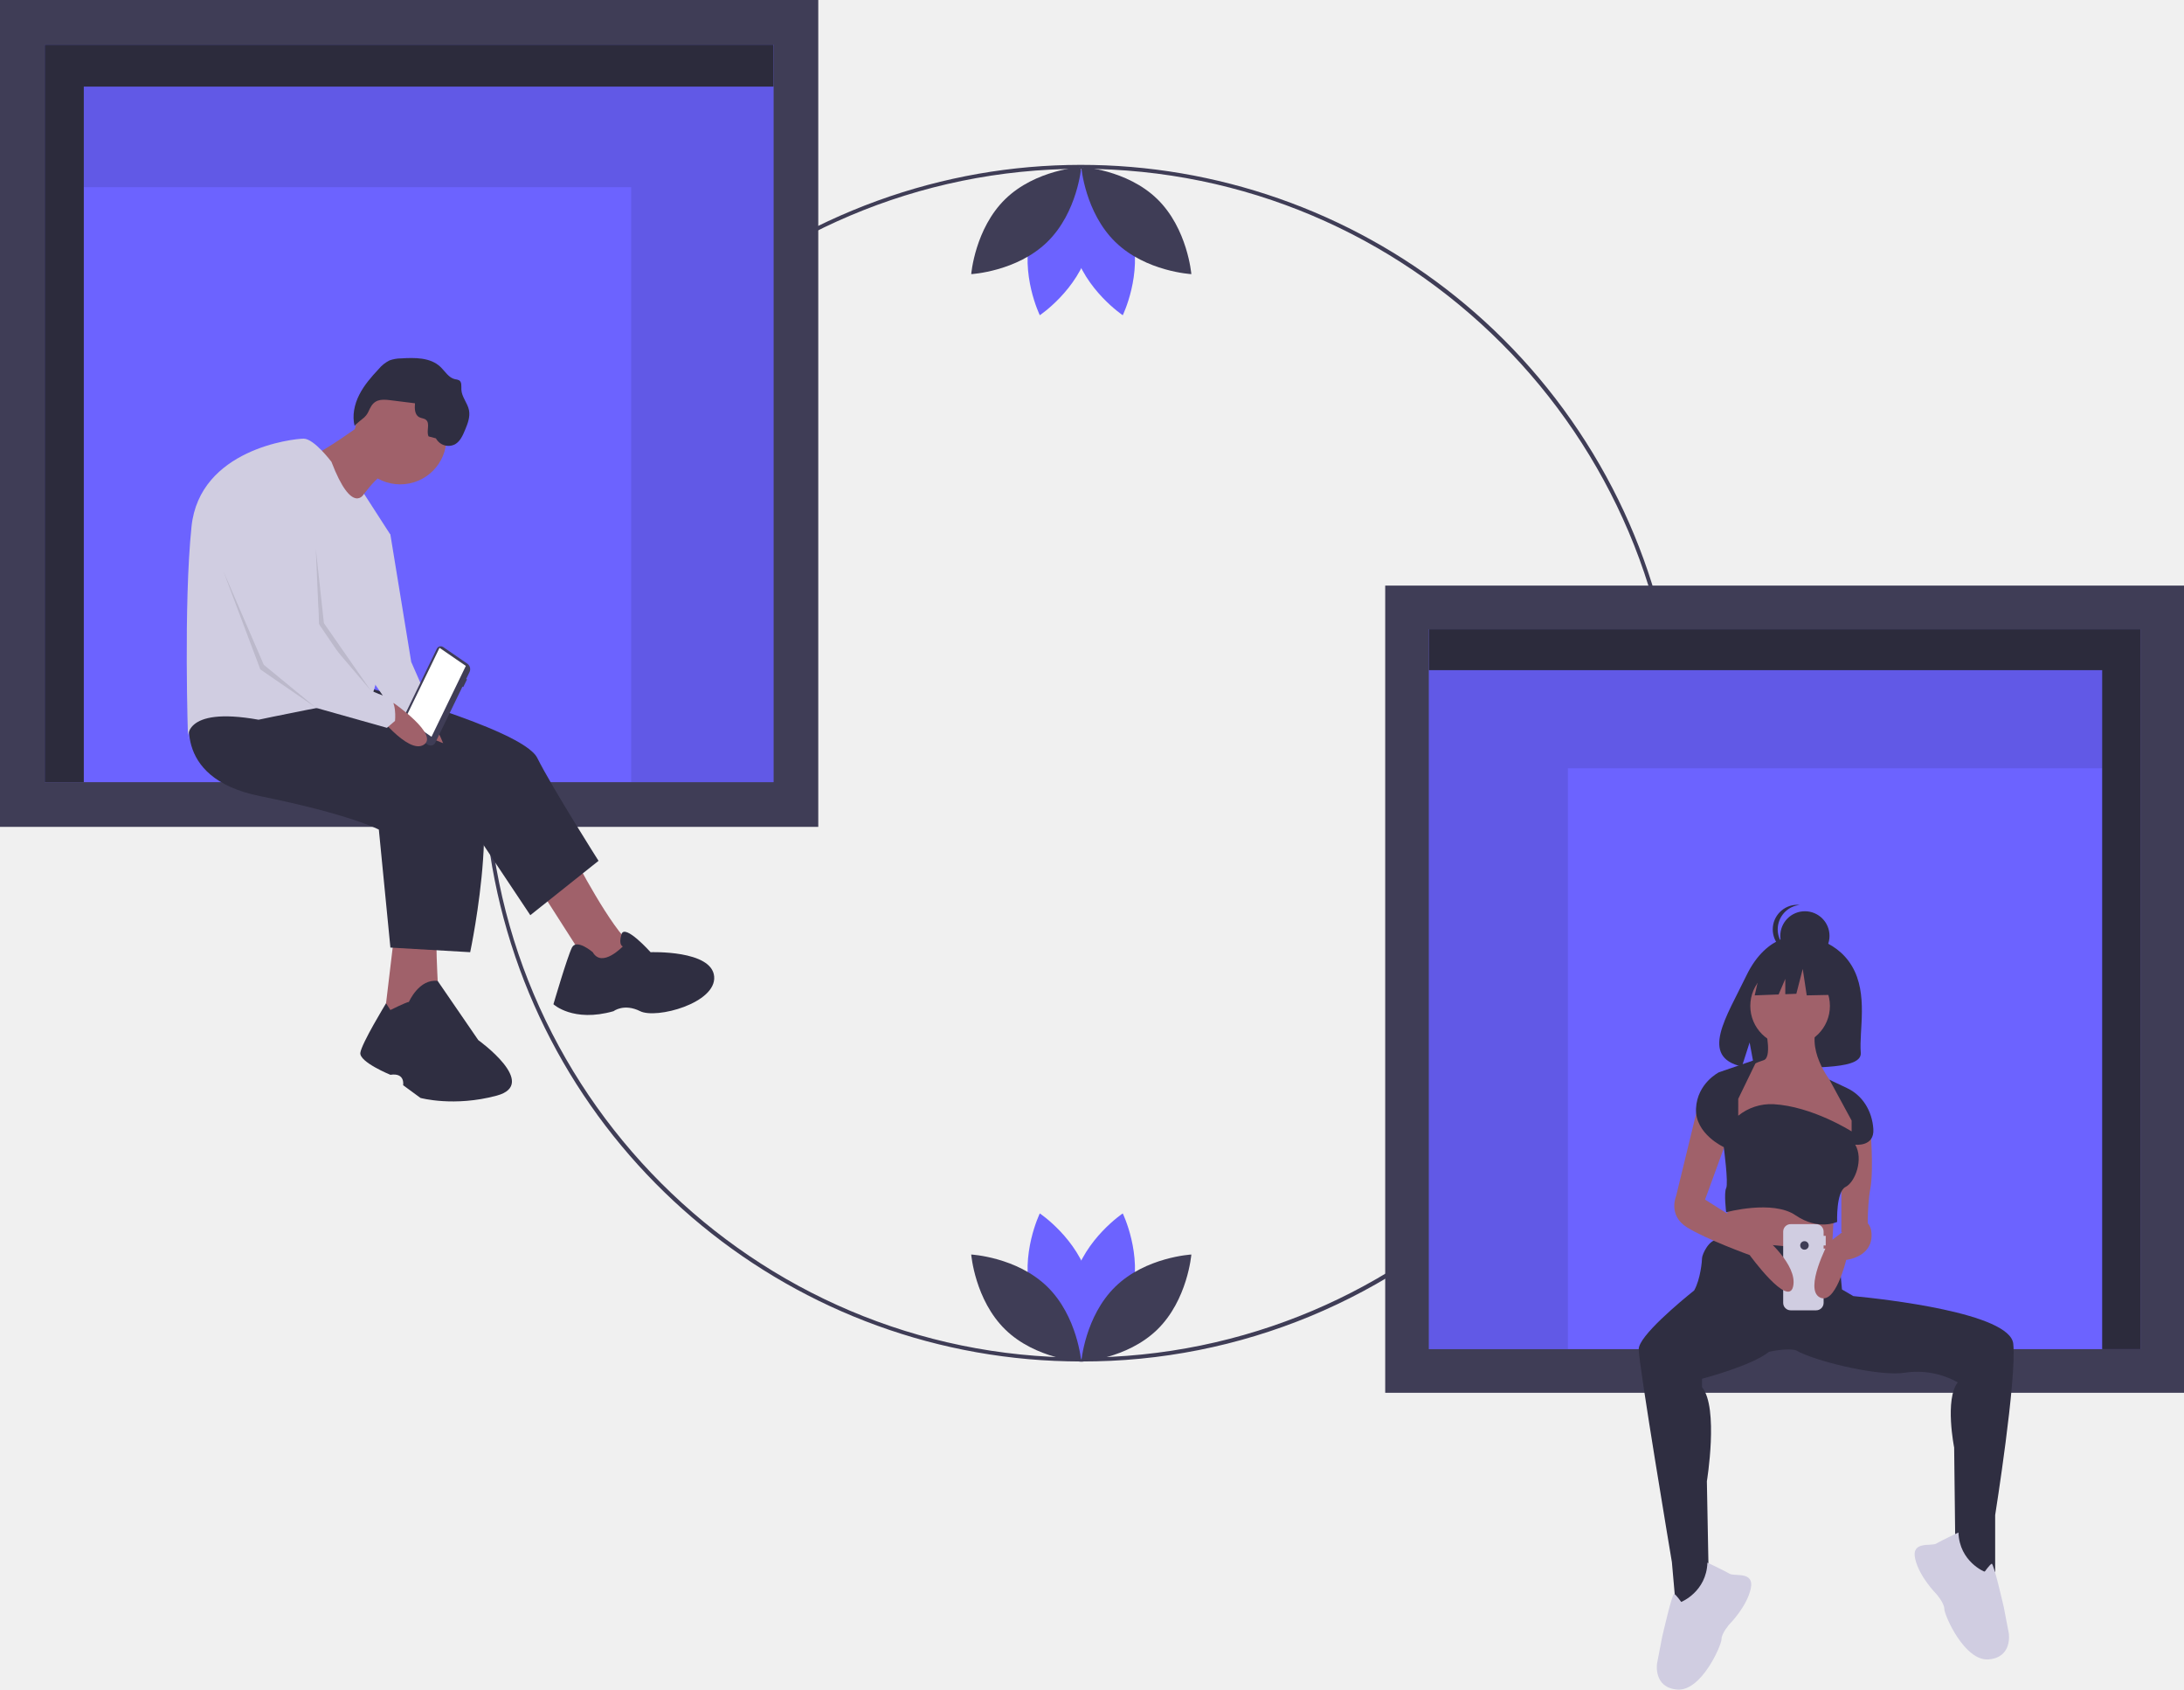
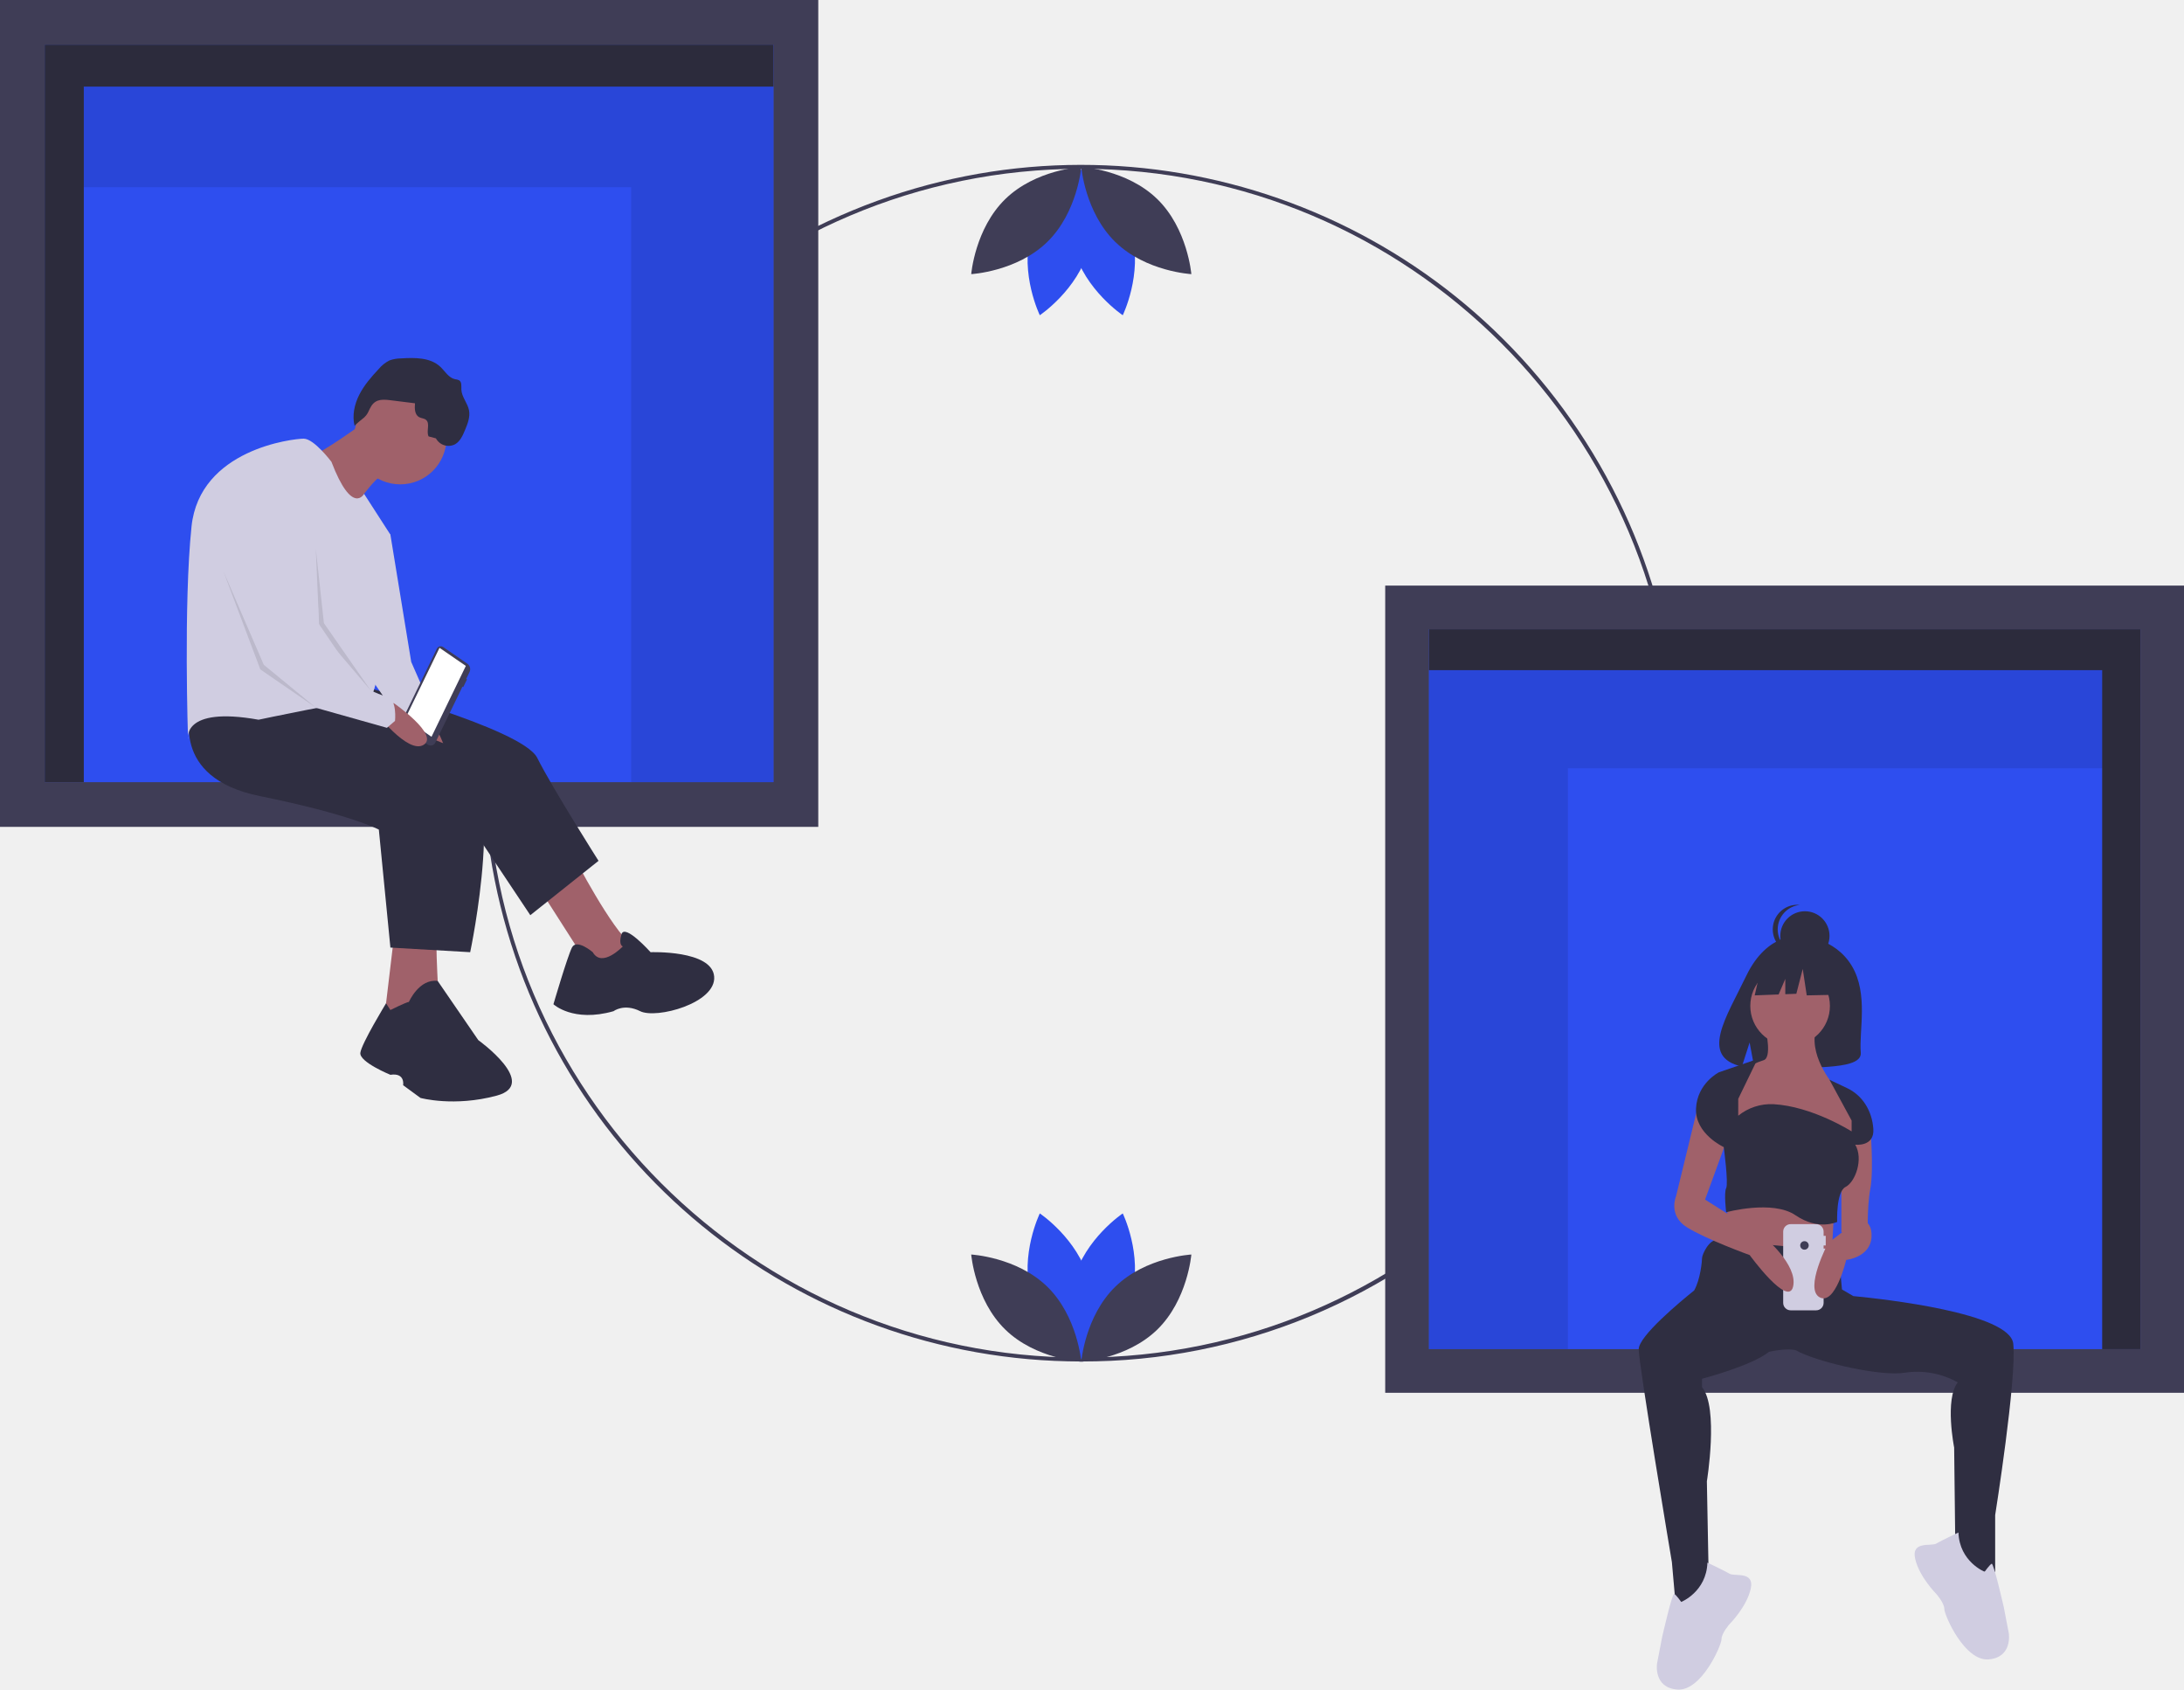
<svg xmlns="http://www.w3.org/2000/svg" id="ba0517ec-fec1-49ce-b646-53a5b94e2df0" data-name="Layer 1" width="1121" height="867.011" viewBox="0 0 1121 867.011">
  <path d="M594.5,715.121a306.999,306.999,0,1,1,217.082-89.918A304.991,304.991,0,0,1,594.5,715.121Zm0-612c-168.178,0-305,136.822-305,305s136.822,305,305,305,305-136.822,305-305S762.678,103.121,594.5,103.121Z" transform="translate(-39.5 -16.49472)" fill="#3f3d56" />
-   <path d="M620.359,681.221c-5.685,21.015-25.158,34.031-25.158,34.031s-10.255-21.057-4.57-42.073,25.158-34.031,25.158-34.031S626.044,660.206,620.359,681.221Z" transform="translate(-39.5 -16.49472)" fill="#6c63ff" />
-   <path d="M568.641,681.221c5.685,21.015,25.158,34.031,25.158,34.031s10.255-21.057,4.57-42.073-25.158-34.031-25.158-34.031S562.956,660.206,568.641,681.221Z" transform="translate(-39.5 -16.49472)" fill="#6c63ff" />
+   <path d="M620.359,681.221c-5.685,21.015-25.158,34.031-25.158,34.031s-10.255-21.057-4.57-42.073,25.158-34.031,25.158-34.031S626.044,660.206,620.359,681.221Z" transform="translate(-39.5 -16.49472)" fill="#2e4eef" />
+   <path d="M568.641,681.221c5.685,21.015,25.158,34.031,25.158,34.031s10.255-21.057,4.57-42.073-25.158-34.031-25.158-34.031S562.956,660.206,568.641,681.221Z" transform="translate(-39.5 -16.49472)" fill="#2e4eef" />
  <path d="M576.995,676.705C592.595,691.891,594.5,715.235,594.5,715.235s-23.387-1.277-38.987-16.463-17.505-38.53-17.505-38.53S561.395,661.519,576.995,676.705Z" transform="translate(-39.5 -16.49472)" fill="#3f3d56" />
  <path d="M612.005,676.705C596.405,691.891,594.5,715.235,594.5,715.235s23.387-1.277,38.987-16.463,17.505-38.53,17.505-38.53S627.605,661.519,612.005,676.705Z" transform="translate(-39.5 -16.49472)" fill="#3f3d56" />
-   <path d="M568.641,136.179c5.685-21.015,25.158-34.031,25.158-34.031s10.255,21.057,4.57,42.073S573.211,178.252,573.211,178.252,562.956,157.195,568.641,136.179Z" transform="translate(-39.5 -16.49472)" fill="#6c63ff" />
-   <path d="M620.359,136.179c-5.685-21.015-25.158-34.031-25.158-34.031s-10.255,21.057-4.57,42.073S615.789,178.252,615.789,178.252,626.044,157.195,620.359,136.179Z" transform="translate(-39.5 -16.49472)" fill="#6c63ff" />
+   <path d="M568.641,136.179c5.685-21.015,25.158-34.031,25.158-34.031s10.255,21.057,4.57,42.073S573.211,178.252,573.211,178.252,562.956,157.195,568.641,136.179Z" transform="translate(-39.5 -16.49472)" fill="#2e4eef" />
+   <path d="M620.359,136.179c-5.685-21.015-25.158-34.031-25.158-34.031s-10.255,21.057-4.57,42.073S615.789,178.252,615.789,178.252,626.044,157.195,620.359,136.179Z" transform="translate(-39.5 -16.49472)" fill="#2e4eef" />
  <path d="M612.005,140.696C596.405,125.51,594.5,102.166,594.5,102.166s23.387,1.277,38.987,16.463,17.505,38.53,17.505,38.53S627.605,155.882,612.005,140.696Z" transform="translate(-39.5 -16.49472)" fill="#3f3d56" />
  <path d="M576.995,140.696C592.595,125.51,594.5,102.166,594.5,102.166s-23.387,1.277-38.987,16.463-17.505,38.53-17.505,38.53S561.395,155.882,576.995,140.696Z" transform="translate(-39.5 -16.49472)" fill="#3f3d56" />
-   <rect x="14.628" y="12.677" width="397.455" height="404.167" fill="#6c63ff" />
+   <rect x="14.628" y="12.677" width="397.455" height="404.167" fill="#2e4eef" />
  <polygon points="397.065 22.935 43.003 22.935 22.935 22.935 22.935 44.437 22.935 401.365 43.003 401.365 43.003 44.437 397.065 44.437 397.065 22.935" fill="#3f3d56" />
  <polygon points="397.065 22.935 43.003 22.935 22.935 22.935 22.935 44.437 22.935 401.365 43.003 401.365 43.003 44.437 397.065 44.437 397.065 22.935" opacity="0.3" />
  <polygon points="339.727 44.437 323.959 44.437 43.003 44.437 43.003 96.041 323.959 96.041 323.959 401.365 397.065 401.365 397.065 44.437 339.727 44.437" opacity="0.1" />
  <path d="M39.5,16.495V440.795h420V16.495ZM436.565,417.86H62.435v-378.43h374.13Z" transform="translate(-39.5 -16.49472)" fill="#3f3d56" />
  <path d="M334.25,456.438s18.992,36.797,29.675,45.105-17.211,18.398-17.211,18.398L314.071,468.901Z" transform="translate(-39.5 -16.49472)" fill="#a0616a" />
  <path d="M219.112,366.821s88.431,23.146,96.146,38.577,31.455,52.821,31.455,52.821l-35.016,27.894-34.423-51.634-94.959-42.732Z" transform="translate(-39.5 -16.49472)" fill="#2f2e41" />
  <path d="M343.746,505.104s-8.309-7.122-10.683-2.374-9.496,29.081-9.496,29.081,10.089,9.496,30.862,3.561c0,0,5.341-4.154,13.65,0s39.171-4.154,37.984-17.805-32.642-12.463-32.642-12.463-13.249-14.843-14.933-9.202.689,6.235.689,6.235S348.494,513.413,343.746,505.104Z" transform="translate(-39.5 -16.49472)" fill="#2f2e41" />
  <path d="M242.258,492.641l-5.935,49.853h29.081s-2.374-38.577-1.78-43.325S242.258,492.641,242.258,492.641Z" transform="translate(-39.5 -16.49472)" fill="#a0616a" />
  <path d="M258.876,382.845s16.024,23.74,6.528,25.52-17.211-25.52-17.211-25.52Z" transform="translate(-39.5 -16.49472)" fill="#a0616a" />
  <path d="M137.804,380.471s-11.87,35.016,35.016,44.512S233.95,442.194,233.95,442.194l5.935,60.536,40.951,2.374s19.585-91.991-5.935-103.861-79.528-25.52-79.528-25.52Z" transform="translate(-39.5 -16.49472)" fill="#2f2e41" />
  <path d="M239.884,534.779s8.309-4.154,9.496-4.154c0,0,5.217-12.032,14.775-10.764L284.99,550.21s31.455,22.553,9.496,28.488-39.171,1.187-39.171,1.187l-8.902-6.528s1.187-6.528-6.528-5.341c0,0-16.024-6.528-15.431-11.276s13.2-25.415,13.2-25.415Z" transform="translate(-39.5 -16.49472)" fill="#2f2e41" />
  <circle cx="205.429" cy="224.802" r="23.74" fill="#a0616a" />
  <path d="M225.641,233.878s-21.366,15.431-25.52,16.024S219.706,279.577,219.706,279.577s11.276-18.398,18.398-20.772S225.641,233.878,225.641,233.878Z" transform="translate(-39.5 -16.49472)" fill="#a0616a" />
  <path d="M209.616,253.463s-8.902-11.87-14.244-11.87-53.414,5.341-57.569,45.105-1.78,109.203-1.78,109.203-3.561-17.211,36.203-10.089c0,0,47.479-10.089,55.788-10.089s11.87-84.87,11.87-84.87l-13.513-20.951S220.299,281.358,209.616,253.463Z" transform="translate(-39.5 -16.49472)" fill="#d0cde1" />
  <path d="M230.982,286.105l8.902,4.748,10.683,65.284,14.837,33.829s-16.024-5.517-17.211,1.099l-23.74-34.335Z" transform="translate(-39.5 -16.49472)" fill="#d0cde1" />
  <path d="M239.592,221.827l12.915,1.613c-.247,2.628-.178,5.884,2.151,7.127,1.095.584,2.484.555,3.454,1.328,2.334,1.861.051,5.862,1.368,8.54l3.777.999a7.301,7.301,0,0,0,9.921,2.976c2.538-1.524,3.832-4.436,4.974-7.168,1.364-3.263,2.757-6.769,2.074-10.24-.734-3.729-3.78-6.827-3.918-10.625-.062-1.699.297-3.817-1.135-4.733a6.055,6.055,0,0,0-2.094-.556c-3.299-.689-5.137-4.104-7.597-6.408-5.156-4.828-13.075-4.701-20.126-4.28a17.876,17.876,0,0,0-5.923,1.032,17.257,17.257,0,0,0-5.58,4.45c-3.781,4.033-7.463,8.257-9.958,13.191s-3.723,10.698-2.368,16.058c-.134-.516,4.355-3.89,4.913-4.431,1.754-1.699,1.914-2.51,2.863-4.464C231.515,221.683,234.592,221.203,239.592,221.827Z" transform="translate(-39.5 -16.49472)" fill="#2f2e41" />
  <polygon points="162.104 281.777 163.885 323.322 190.284 354.281 166.259 319.761 162.104 281.777" opacity="0.1" />
  <polygon points="114.625 293.054 135.397 341.127 162.104 363.086 133.616 343.501 114.625 293.054" opacity="0.1" />
  <path d="M266.958,348.513l12.551,8.634a3.466,3.466,0,0,1,.959,4.264l-1.679,3.464.389.267-1.907,3.936-.389-.267-13.825,28.53a2.677,2.677,0,0,1-3.983,1.272l-11.795-8.114a3.985,3.985,0,0,1-1.103-4.903L263.631,349.575A2.236,2.236,0,0,1,266.958,348.513Z" transform="translate(-39.5 -16.49472)" fill="#3f3d56" />
  <polygon points="207.976 368.787 221.485 378.08 239.108 341.713 225.598 332.42 207.976 368.787" fill="#fff" />
  <path d="M241.61,377.276s23.542,16.314,15.338,21.416-25.294-17.543-25.294-17.543Z" transform="translate(-39.5 -16.49472)" fill="#a0616a" />
  <path d="M171.633,256.431s-30.862,8.902-21.959,36.203c2.147,6.586,4.744,13.655,7.448,20.591,8.505,21.818,18.072,42.319,18.072,42.319L202.019,379.799,238.104,389.967l4.154-3.561s1.187-11.276-4.154-12.463-13.65-5.935-13.65-5.935l-21.366-31.455S202.494,258.211,171.633,256.431Z" transform="translate(-39.5 -16.49472)" fill="#d0cde1" />
-   <rect x="758.228" y="329.361" width="387.992" height="394.544" transform="translate(1864.949 1036.772) rotate(-180)" fill="#6c63ff" />
+   <rect x="758.228" y="329.361" width="387.992" height="394.544" transform="translate(1864.949 1036.772) rotate(-180)" fill="#2e4eef" />
  <polygon points="733.389 322.881 1079.02 322.881 1098.611 322.881 1098.611 343.871 1098.611 692.301 1079.02 692.301 1079.02 343.871 733.389 343.871 733.389 322.881" fill="#3f3d56" />
  <polygon points="733.389 322.881 1079.02 322.881 1098.611 322.881 1098.611 343.871 1098.611 692.301 1079.02 692.301 1079.02 343.871 733.389 343.871 733.389 322.881" opacity="0.3" />
  <polygon points="789.362 343.871 804.754 343.871 1079.02 343.871 1079.02 394.246 804.754 394.246 804.754 692.301 733.389 692.301 733.389 343.871 789.362 343.871" opacity="0.1" />
  <path d="M750.5,316.987V731.184h410V316.987Zm22.389,22.389h365.222V708.795H772.889Z" transform="translate(-39.5 -16.49472)" fill="#3f3d56" />
  <path d="M990.075,512.264c-8.829-14.918-26.296-15.613-26.296-15.613s-17.021-2.177-27.939,20.544c-10.177,21.177-24.223,41.624-2.261,46.581l3.967-12.347,2.457,13.266a85.929,85.929,0,0,0,9.396.161c23.519-.759,45.917.222,45.196-8.217C993.636,545.419,998.57,526.618,990.075,512.264Z" transform="translate(-39.5 -16.49472)" fill="#2f2e41" />
  <polygon points="886.939 616.17 885.081 649.604 939.565 655.176 941.423 620.504 922.848 608.741 886.939 616.17" fill="#a0616a" />
  <path d="M1072.864,706.033c-1.634-15.794-66.5-22.964-82.089-24.461l-5.829-3.4-1.857-19.812s-57.58-4.953-61.914-5.572-8.049,7.43-8.049,9.287c0,1.342-.81,10.929-4.063,16.61-7.025,5.645-28.442,23.405-28.442,30.134,0,8.049,17.026,109.278,17.026,109.278l1.857,21.051,17.336,3.096-1.238-65.629s6.191-37.767-2.477-48.293v-4.334s25.423-6.624,34.383-13.835c2.596-.558,9.892-1.932,13.922-.737.553.325,1.19.66,1.898 1a2.895,2.895,0,0,1,.256.261l.07-.107c11.591,5.425,41.325,12.268,53.485,10.323a42.557,42.557,0,0,1,27.242,4.953c-6.811,8.668-1.857,33.433-1.857,33.433l.619,53.246,8.668,10.525h11.764V793.95S1074.722,723.988,1072.864,706.033Z" transform="translate(-39.5 -16.49472)" fill="#2f2e41" />
  <circle cx="918.824" cy="516.18" r="20.432" fill="#a0616a" />
  <path d="M945.941,545.676s3.096,13.621-1.238,14.859a58.594,58.594,0,0,0-9.906,4.334l-4.953,16.098v16.098l60.056,6.811,1.857-5.572v-8.049L984.947,577.871l-3.096-3.096s-13.621-14.859-10.525-29.099Z" transform="translate(-39.5 -16.49472)" fill="#a0616a" />
  <path d="M999.497,594.898s1.857,21.67,0,31.576-1.238,24.765-1.238,24.765l-13.621-2.477V615.329l3.096-17.955Z" transform="translate(-39.5 -16.49472)" fill="#a0616a" />
  <circle cx="926.417" cy="480.232" r="12.63" fill="#2f2e41" />
  <path d="M951.958,493.403A12.63,12.63,0,0,1,963.258,480.844a12.758,12.758,0,0,0-1.329-.071,12.63,12.63,0,0,0,0,25.259,12.758,12.758,0,0,0,1.329-.071A12.63,12.63,0,0,1,951.958,493.403Z" transform="translate(-39.5 -16.49472)" fill="#2f2e41" />
  <polygon points="946.671 494.331 929.415 485.292 905.584 488.99 900.654 510.766 912.927 510.294 916.356 502.294 916.356 510.162 922.019 509.944 925.306 497.207 927.36 510.766 947.493 510.355 946.671 494.331" fill="#2f2e41" />
  <path d="M915.879,818.356s8.786,4.134,11.37,5.685,12.92-1.55,10.853,7.752-10.853,18.088-10.853,18.088-4.134,4.651-4.134,7.752-10.336,26.874-22.739,25.84-10.336-13.437-10.336-13.437l2.584-13.437s5.168-22.739,6.202-22.222,3.618,4.134,3.618,4.134S915.362,833.343,915.879,818.356Z" transform="translate(-39.5 -16.49472)" fill="#d0cde1" />
  <path d="M1044.728,802.877s-8.786,4.134-11.37,5.685-12.92-1.55-10.853,7.752,10.853,18.088,10.853,18.088,4.134,4.651,4.134,7.752,10.336,26.874,22.739,25.84,10.336-13.437,10.336-13.437l-2.584-13.437s-5.168-22.739-6.202-22.222-3.618,4.134-3.618,4.134S1045.245,817.864,1044.728,802.877Z" transform="translate(-39.5 -16.49472)" fill="#d0cde1" />
  <path d="M976.61,655.57v-4.914h-1.092v-2.184a3.822,3.822,0,0,0-3.822-3.822H958.594a3.822,3.822,0,0,0-3.822,3.822v36.579a3.822,3.822,0,0,0,3.822,3.822h13.103a3.822,3.822,0,0,0,3.822-3.822V662.121h1.092v-4.914h-1.092v-1.638Z" transform="translate(-39.5 -16.49472)" fill="#d0cde1" />
  <circle cx="926.191" cy="639.075" r="2.184" fill="#3f3d56" />
  <path d="M910.96,584.372l-11.144,45.816s-4.334,9.906,5.572,16.098S937.583,660.526,937.583,660.526s19.812,27.242,22.289,16.098-14.859-25.385-14.859-25.385L914.675,632.046l11.764-32.195Z" transform="translate(-39.5 -16.49472)" fill="#a0616a" />
  <path d="M991.448,641.952s9.287-1.238,8.668,9.287S987.114,663.003,987.114,663.003,981.542,686.53,973.493,682.196s4.334-27.861,4.334-27.861l10.525-8.049Z" transform="translate(-39.5 -16.49472)" fill="#a0616a" />
  <path d="M931.701,580.348l9.906-20.432L921.795,566.727s-11.144,5.572-11.764,18.574,14.24,19.812,14.24,19.812,2.477,18.574,1.238,21.051,0,12.383,0,12.383,23.837-6.501,35.6,1.548,21.36,3.405,21.36,3.405-.619-15.478,4.334-17.955,9.287-14.24,4.953-21.67c0,0,9.906,1.238,9.287-8.049s-5.572-17.336-13.621-21.051-8.939-4.308-8.939-4.308l11.415,21.025v5.572s-20.208-12.899-40.201-13.974a26.63,26.63,0,0,0-17.998,5.925l-0.0 0Z" transform="translate(-39.5 -16.49472)" fill="#2f2e41" />
</svg>
